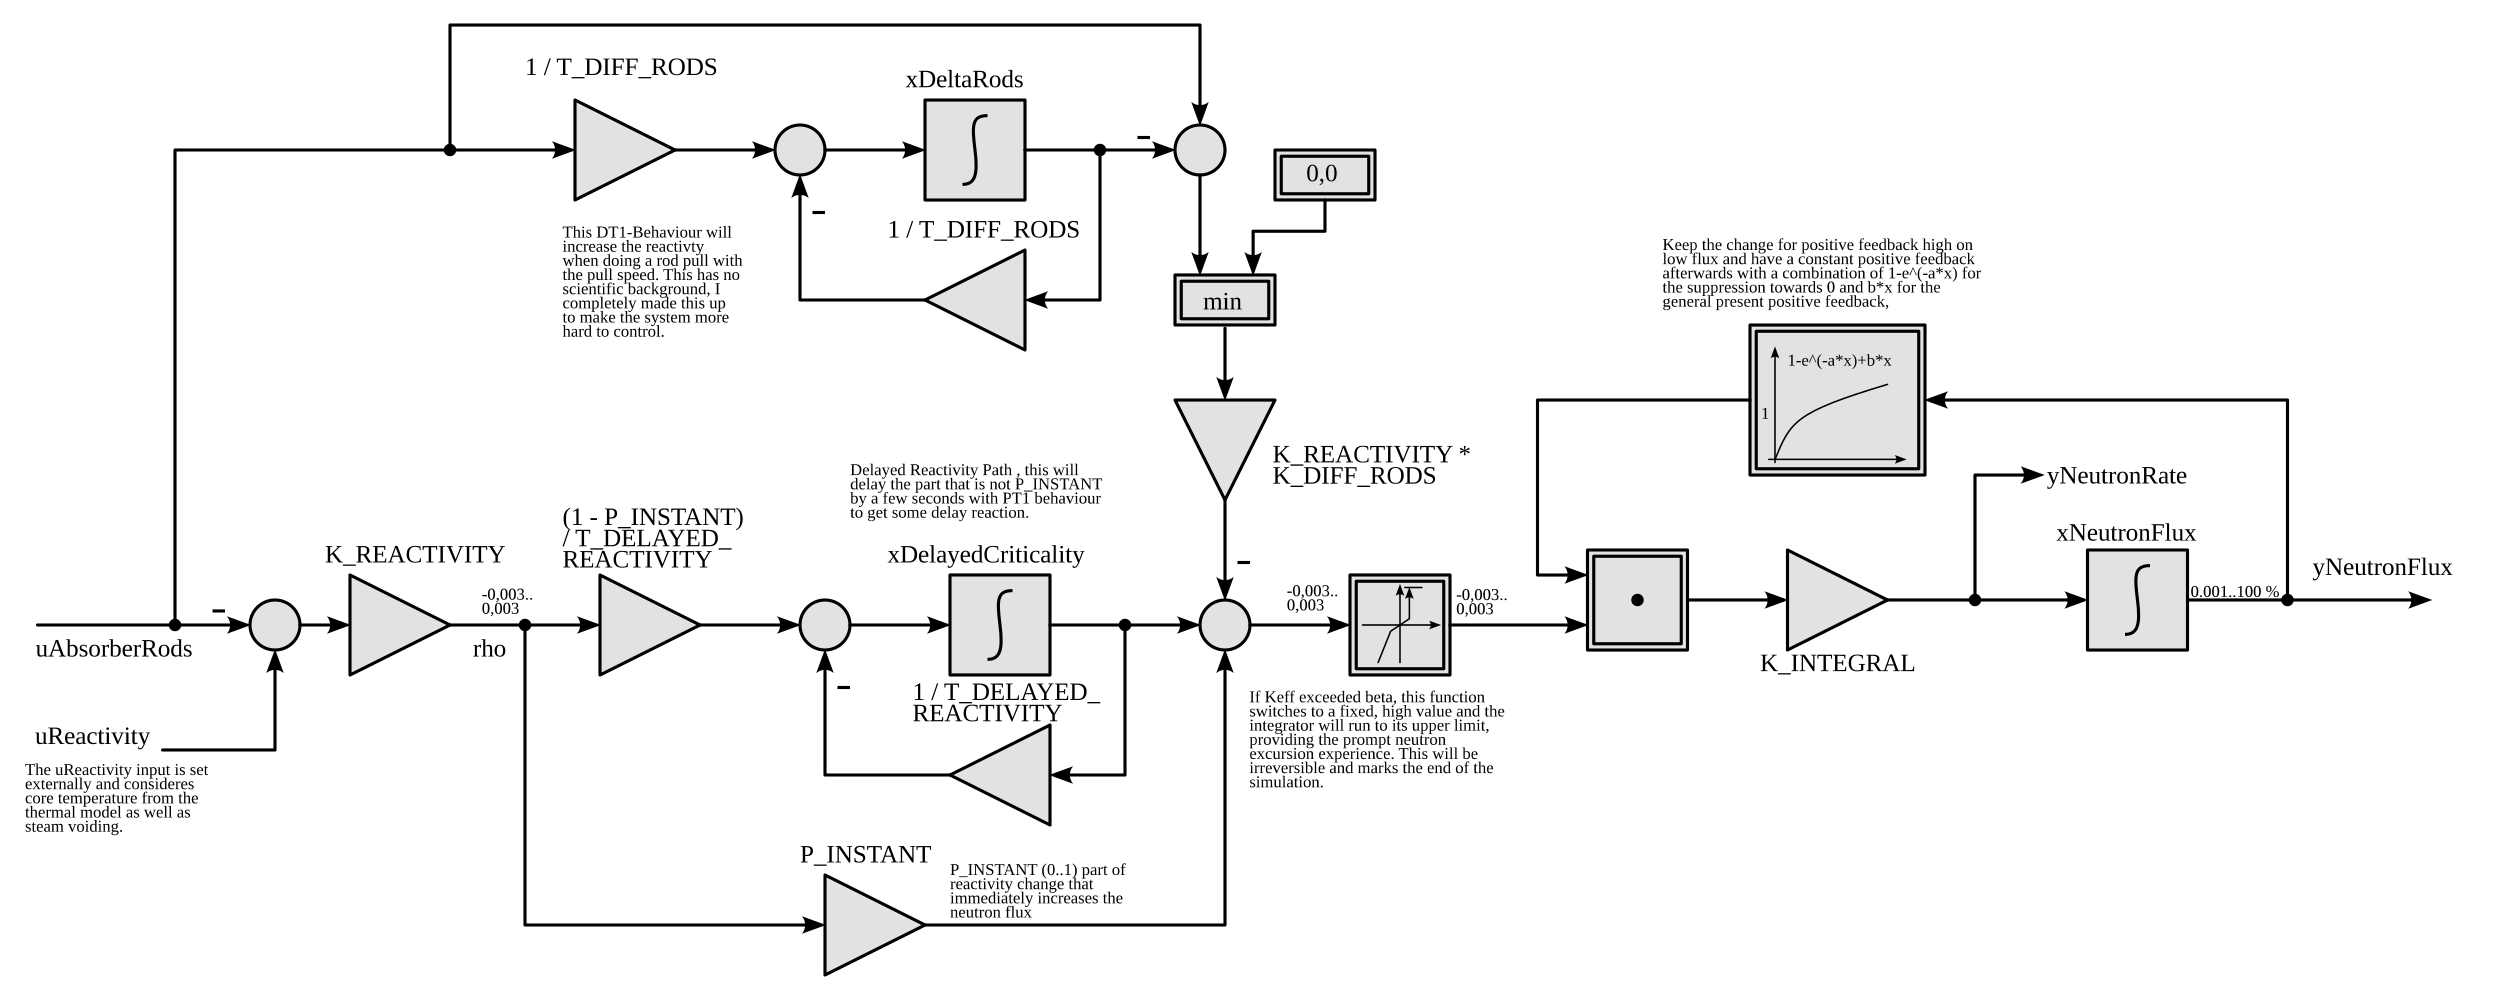
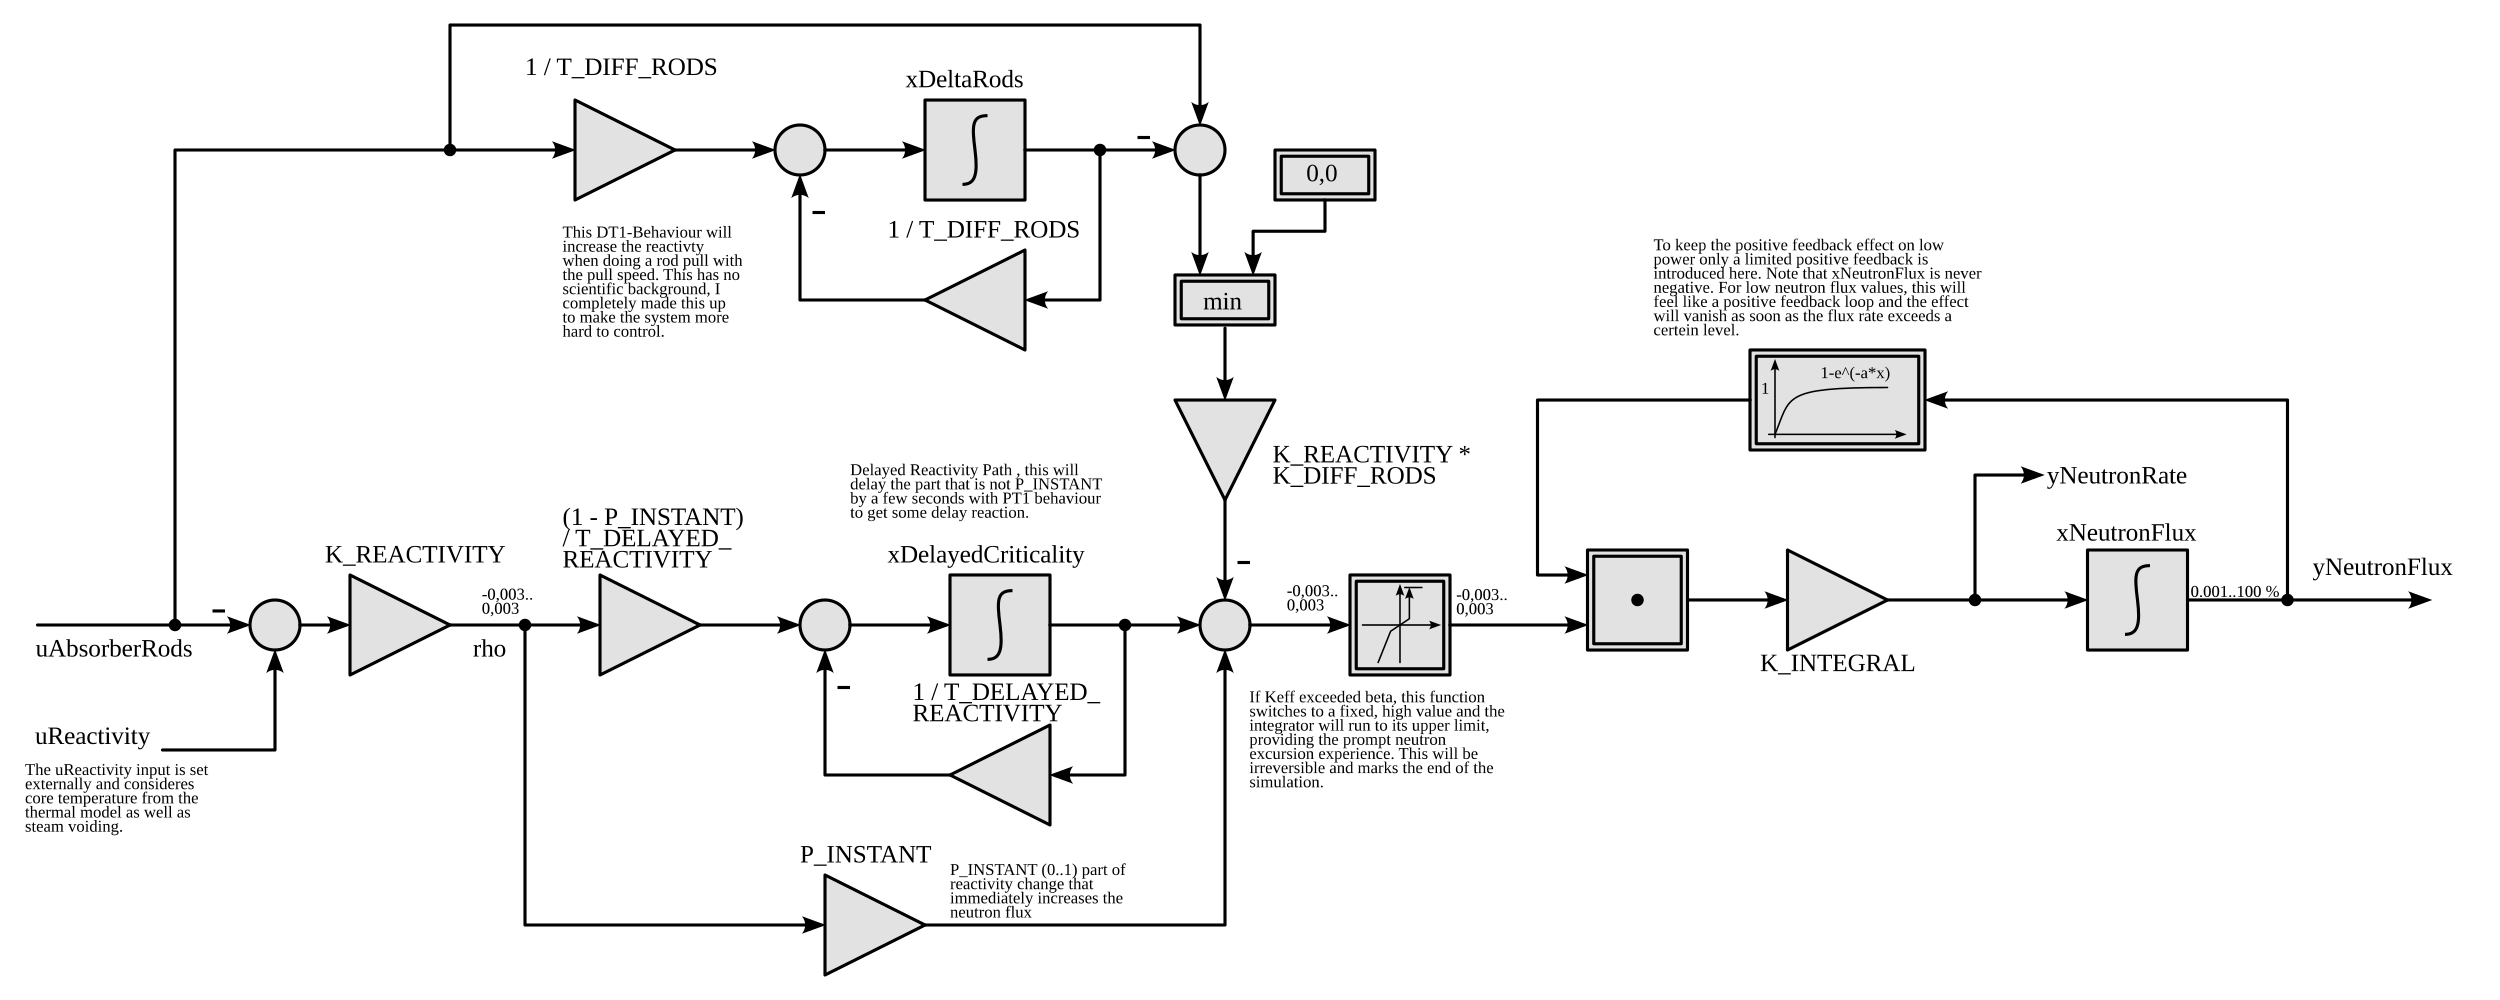
<svg xmlns="http://www.w3.org/2000/svg" width="800" height="320" viewBox="0 0 211.667 84.667" version="1.1" id="svg1">
  <defs id="defs1">
    <rect x="84" y="96" width="24" height="20" id="rect25" />
    <rect x="252" y="104" width="68" height="40" id="rect8" />
    <rect x="408" y="304" width="68" height="20" id="rect7" />
    <marker style="overflow:visible" id="marker26" refX="0" refY="0" orient="auto-start-reverse" markerWidth="1" markerHeight="1" viewBox="0 0 1 1" preserveAspectRatio="xMidYMid">
      <path transform="scale(0.7)" d="M -2,-4 9,0 -2,4 c 2,-2.33 2,-5.66 0,-8 z" style="fill:context-stroke;fill-rule:evenodd;stroke:none" id="path26" />
    </marker>
    <marker style="overflow:visible" id="marker26-7" refX="0" refY="0" orient="auto-start-reverse" markerWidth="1" markerHeight="1" viewBox="0 0 1 1" preserveAspectRatio="xMidYMid">
      <path transform="scale(0.7)" d="M -2,-4 9,0 -2,4 c 2,-2.33 2,-5.66 0,-8 z" style="fill:context-stroke;fill-rule:evenodd;stroke:none" id="path26-2" />
    </marker>
    <marker style="overflow:visible" id="marker26-6" refX="0" refY="0" orient="auto-start-reverse" markerWidth="1" markerHeight="1" viewBox="0 0 1 1" preserveAspectRatio="xMidYMid">
      <path transform="scale(0.7)" d="M -2,-4 9,0 -2,4 c 2,-2.33 2,-5.66 0,-8 z" style="fill:context-stroke;fill-rule:evenodd;stroke:none" id="path26-0" />
    </marker>
    <marker style="overflow:visible" id="marker26-9" refX="0" refY="0" orient="auto-start-reverse" markerWidth="1" markerHeight="1" viewBox="0 0 1 1" preserveAspectRatio="xMidYMid">
      <path transform="scale(0.7)" d="M -2,-4 9,0 -2,4 c 2,-2.33 2,-5.66 0,-8 z" style="fill:context-stroke;fill-rule:evenodd;stroke:none" id="path26-8" />
    </marker>
    <marker style="overflow:visible" id="marker26-60" refX="0" refY="0" orient="auto-start-reverse" markerWidth="1" markerHeight="1" viewBox="0 0 1 1" preserveAspectRatio="xMidYMid">
      <path transform="scale(0.7)" d="M -2,-4 9,0 -2,4 c 2,-2.33 2,-5.66 0,-8 z" style="fill:context-stroke;fill-rule:evenodd;stroke:none" id="path26-3" />
    </marker>
    <marker style="overflow:visible" id="marker26-60-8-8" refX="0" refY="0" orient="auto-start-reverse" markerWidth="1" markerHeight="1" viewBox="0 0 1 1" preserveAspectRatio="xMidYMid">
      <path transform="scale(0.7)" d="M -2,-4 9,0 -2,4 c 2,-2.33 2,-5.66 0,-8 z" style="fill:context-stroke;fill-rule:evenodd;stroke:none" id="path26-3-3-0" />
    </marker>
    <marker style="overflow:visible" id="marker26-14" refX="0" refY="0" orient="auto-start-reverse" markerWidth="1" markerHeight="1" viewBox="0 0 1 1" preserveAspectRatio="xMidYMid">
      <path transform="scale(0.7)" d="M -2,-4 9,0 -2,4 c 2,-2.33 2,-5.66 0,-8 z" style="fill:context-stroke;fill-rule:evenodd;stroke:none" id="path26-23" />
    </marker>
    <marker style="overflow:visible" id="marker26-14-8" refX="0" refY="0" orient="auto-start-reverse" markerWidth="1" markerHeight="1" viewBox="0 0 1 1" preserveAspectRatio="xMidYMid">
      <path transform="scale(0.7)" d="M -2,-4 9,0 -2,4 c 2,-2.33 2,-5.66 0,-8 z" style="fill:context-stroke;fill-rule:evenodd;stroke:none" id="path26-23-5" />
    </marker>
    <rect x="408" y="304" width="32" height="27.786" id="rect7-1" />
    <rect x="408" y="304" width="44" height="27.786" id="rect7-1-1" />
    <marker style="overflow:visible" id="marker26-60-8-8-8" refX="0" refY="0" orient="auto-start-reverse" markerWidth="1" markerHeight="1" viewBox="0 0 1 1" preserveAspectRatio="xMidYMid">
      <path transform="scale(0.7)" d="M -2,-4 9,0 -2,4 c 2,-2.33 2,-5.66 0,-8 z" style="fill:context-stroke;fill-rule:evenodd;stroke:none" id="path26-3-3-0-9" />
    </marker>
    <marker style="overflow:visible" id="marker26-60-2" refX="0" refY="0" orient="auto-start-reverse" markerWidth="1" markerHeight="1" viewBox="0 0 1 1" preserveAspectRatio="xMidYMid">
      <path transform="scale(0.7)" d="M -2,-4 9,0 -2,4 c 2,-2.33 2,-5.66 0,-8 z" style="fill:context-stroke;fill-rule:evenodd;stroke:none" id="path26-3-9" />
    </marker>
    <rect x="252" y="104" width="68" height="40" id="rect8-7" />
    <rect x="408" y="304" width="56" height="27.786" id="rect7-1-11" />
    <rect x="408" y="304" width="44.085" height="11.706" id="rect7-1-11-0" />
    <marker style="overflow:visible" id="marker26-6-6" refX="0" refY="0" orient="auto-start-reverse" markerWidth="1" markerHeight="1" viewBox="0 0 1 1" preserveAspectRatio="xMidYMid">
      <path transform="scale(0.7)" d="M -2,-4 9,0 -2,4 c 2,-2.33 2,-5.66 0,-8 z" style="fill:context-stroke;fill-rule:evenodd;stroke:none" id="path26-0-0" />
    </marker>
    <marker style="overflow:visible" id="marker26-60-8-8-8-9" refX="0" refY="0" orient="auto-start-reverse" markerWidth="1" markerHeight="1" viewBox="0 0 1 1" preserveAspectRatio="xMidYMid">
      <path transform="scale(0.7)" d="M -2,-4 9,0 -2,4 c 2,-2.33 2,-5.66 0,-8 z" style="fill:context-stroke;fill-rule:evenodd;stroke:none" id="path26-3-3-0-9-3" />
    </marker>
  </defs>
  <g id="layer1">
    <rect style="fill:#e2e2e2;fill-opacity:1;stroke:#000000;stroke-width:0.265;stroke-linecap:round;stroke-linejoin:round;stroke-opacity:1" id="rect1" width="8.467" height="8.467" x="176.742" y="46.567" />
    <rect style="fill:#e2e2e2;fill-opacity:1;stroke:#000000;stroke-width:0.265;stroke-linecap:round;stroke-linejoin:round;stroke-opacity:1" id="rect1-8" width="8.467" height="8.467" x="114.3" y="48.683" />
    <rect style="fill:#e2e2e2;fill-opacity:1;stroke:#000000;stroke-width:0.265;stroke-linecap:round;stroke-linejoin:round;stroke-opacity:1" id="rect1-8-5" width="8.467" height="8.467" x="80.433" y="48.683" />
    <rect style="fill:#e2e2e2;fill-opacity:1;stroke:#000000;stroke-width:0.265;stroke-linecap:round;stroke-linejoin:round;stroke-opacity:1" id="rect1-8-5-7" width="8.467" height="8.467" x="78.317" y="8.467" />
    <path style="fill:#e2e2e2;fill-opacity:1;stroke:#000000;stroke-width:0.265;stroke-linecap:round;stroke-linejoin:round;stroke-opacity:1" d="m 151.342,46.567 1e-5,8.467 8.467,-4.233 z" id="path1" />
    <path style="fill:#e2e2e2;fill-opacity:1;stroke:#000000;stroke-width:0.265;stroke-linecap:round;stroke-linejoin:round;stroke-opacity:1" d="m 48.683,8.467 10e-6,8.467 L 57.15,12.7 Z" id="path1-2" />
    <path style="fill:#e2e2e2;fill-opacity:1;stroke:#000000;stroke-width:0.265;stroke-linecap:round;stroke-linejoin:round;stroke-opacity:1" d="m 69.85,74.083 10e-6,8.467 8.467,-4.233 z" id="path1-11" />
    <path style="fill:#e2e2e2;fill-opacity:1;stroke:#000000;stroke-width:0.265;stroke-linecap:round;stroke-linejoin:round;stroke-opacity:1" d="m 50.8,48.683 1e-5,8.467 8.467,-4.233 z" id="path1-11-4" />
    <path style="fill:#e2e2e2;fill-opacity:1;stroke:#000000;stroke-width:0.265;stroke-linecap:round;stroke-linejoin:round;stroke-opacity:1" d="m 29.633,48.683 1e-5,8.467 8.467,-4.233 z" id="path1-11-4-2" />
    <path style="fill:#e2e2e2;fill-opacity:1;stroke:#000000;stroke-width:0.265;stroke-linecap:round;stroke-linejoin:round;stroke-opacity:1" d="m 107.95,33.867 -8.467,1e-5 4.233,8.467 z" id="path1-1" />
    <path style="fill:#e2e2e2;fill-opacity:1;stroke:#000000;stroke-width:0.265;stroke-linecap:round;stroke-linejoin:round;stroke-opacity:1" d="m 86.783,29.633 -10e-6,-8.467 -8.467,4.233 z" id="path1-1-2" />
    <path style="fill:#e2e2e2;fill-opacity:1;stroke:#000000;stroke-width:0.265;stroke-linecap:round;stroke-linejoin:round;stroke-opacity:1" d="m 88.9,69.85 -10e-6,-8.467 -8.467,4.233 z" id="path1-1-2-1" />
    <circle style="fill:#e2e2e2;fill-opacity:1;stroke:#000000;stroke-width:0.265;stroke-linecap:round;stroke-linejoin:round;stroke-opacity:1" id="path2" cx="103.717" cy="52.917" r="2.117" />
    <circle style="fill:#e2e2e2;fill-opacity:1;stroke:#000000;stroke-width:0.265;stroke-linecap:round;stroke-linejoin:round;stroke-opacity:1" id="path2-7" cx="69.85" cy="52.917" r="2.117" />
    <circle style="fill:#e2e2e2;fill-opacity:1;stroke:#000000;stroke-width:0.265;stroke-linecap:round;stroke-linejoin:round;stroke-opacity:1" id="path2-7-9-9" cx="23.283" cy="52.917" r="2.117" />
    <circle style="fill:#e2e2e2;fill-opacity:1;stroke:#000000;stroke-width:0.265;stroke-linecap:round;stroke-linejoin:round;stroke-opacity:1" id="path2-9" cx="67.733" cy="12.7" r="2.117" />
    <circle style="fill:#e2e2e2;fill-opacity:1;stroke:#000000;stroke-width:0.265;stroke-linecap:round;stroke-linejoin:round;stroke-opacity:1" id="path2-5" cx="101.6" cy="12.7" r="2.117" />
    <rect style="fill:#e2e2e2;fill-opacity:1;stroke:#000000;stroke-width:0.265;stroke-linecap:round;stroke-linejoin:round;stroke-opacity:1" id="rect26-0-8" width="7.408" height="7.408" x="114.829" y="49.212" />
    <rect style="fill:#e2e2e2;fill-opacity:1;stroke:#000000;stroke-width:0.265;stroke-linecap:round;stroke-linejoin:round;stroke-opacity:1" id="rect26-1" width="8.467" height="4.233" x="107.95" y="12.7" />
    <rect style="fill:#e2e2e2;fill-opacity:1;stroke:#000000;stroke-width:0.265;stroke-linecap:round;stroke-linejoin:round;stroke-opacity:1" id="rect26-0-1" width="7.408" height="3.175" x="108.479" y="13.229" />
    <text xml:space="preserve" style="font-size:2.117px;line-height:0.85;text-align:start;writing-mode:lr-tb;direction:ltr;text-anchor:start;fill:#000000;fill-opacity:1;stroke:none;stroke-width:0.265;stroke-linecap:round;stroke-linejoin:round;stroke-opacity:1" x="110.596" y="15.346" id="text30-5">
      <tspan id="tspan30-2" style="stroke-width:0.265" x="110.596" y="15.346">0,0</tspan>
    </text>
    <rect style="fill:#e2e2e2;fill-opacity:1;stroke:#000000;stroke-width:0.265;stroke-linecap:round;stroke-linejoin:round;stroke-opacity:1" id="rect26-8" width="8.467" height="4.233" x="99.483" y="23.283" />
    <rect style="fill:#e2e2e2;fill-opacity:1;stroke:#000000;stroke-width:0.265;stroke-linecap:round;stroke-linejoin:round;stroke-opacity:1" id="rect26-0-82" width="7.408" height="3.175" x="100.013" y="23.812" />
    <text xml:space="preserve" style="font-size:2.117px;line-height:0.85;text-align:start;writing-mode:lr-tb;direction:ltr;text-anchor:start;fill:#000000;fill-opacity:1;stroke:none;stroke-width:0.265;stroke-linecap:round;stroke-linejoin:round;stroke-opacity:1" x="101.865" y="26.194" id="text30-4">
      <tspan id="tspan30-5" style="stroke-width:0.265" x="101.865" y="26.194">min</tspan>
    </text>
    <path style="fill:none;fill-opacity:1;stroke:#000000;stroke-width:0.265;stroke-linecap:butt;stroke-linejoin:round;stroke-dasharray:none;stroke-opacity:1" d="m 182.033,47.89 c -1.323,0 -1.321,0.81 -1.058,2.91 0.265,2.117 0,2.91 -1.058,2.91" id="path33" />
    <path style="fill:none;fill-opacity:1;stroke:#000000;stroke-width:0.265;stroke-linecap:butt;stroke-linejoin:round;stroke-dasharray:none;stroke-opacity:1" d="m 85.725,50.006 c -1.323,0 -1.321,0.81 -1.058,2.91 0.265,2.117 0,2.91 -1.058,2.91" id="path33-8" />
    <path style="fill:none;fill-opacity:1;stroke:#000000;stroke-width:0.265;stroke-linecap:butt;stroke-linejoin:round;stroke-dasharray:none;stroke-opacity:1" d="m 83.608,9.79 c -1.323,0 -1.321,0.81 -1.058,2.91 0.265,2.117 0,2.91 -1.058,2.91" id="path33-7" />
    <path style="fill:none;fill-opacity:1;stroke:#000000;stroke-width:0.132;stroke-linecap:round;stroke-linejoin:round;stroke-dasharray:none;stroke-opacity:1;marker-end:url(#marker26-6)" d="M 118.533,56.092 V 50.271" id="path35" />
    <path style="fill:none;fill-opacity:1;stroke:#000000;stroke-width:0.132;stroke-linecap:round;stroke-linejoin:round;stroke-dasharray:none;stroke-opacity:1;marker-end:url(#marker26-6)" d="m 115.358,52.917 h 5.821" id="path36" />
    <path style="fill:none;fill-opacity:1;stroke:#000000;stroke-width:0.132;stroke-linecap:round;stroke-linejoin:round;stroke-dasharray:none;stroke-opacity:1" d="m 118.942,49.742 h 1.443" id="path36-9" />
    <path style="fill:none;fill-opacity:1;stroke:#000000;stroke-width:0.132;stroke-linecap:round;stroke-linejoin:round;stroke-dasharray:none;stroke-opacity:1;marker-start:url(#marker26-6)" d="m 119.327,50.535 -1e-5,1.852 -1.587,1.058 -1.058,2.646" id="path37" />
-     <rect style="fill:#e2e2e2;fill-opacity:1;stroke:#000000;stroke-width:0.265;stroke-linecap:round;stroke-linejoin:round;stroke-opacity:1" id="rect1-8-18" width="14.817" height="12.7" x="148.167" y="27.517" />
-     <rect style="fill:#e2e2e2;fill-opacity:1;stroke:#000000;stroke-width:0.265;stroke-linecap:round;stroke-linejoin:round;stroke-opacity:1" id="rect26-0-8-7" width="13.758" height="11.642" x="148.696" y="28.046" />
-     <path style="fill:none;fill-opacity:1;stroke:#000000;stroke-width:0.132;stroke-linecap:round;stroke-linejoin:round;stroke-dasharray:none;stroke-opacity:1;marker-end:url(#marker26-6-6)" d="M 150.283,39.158 V 30.162" id="path35-9" />
-     <path style="fill:none;fill-opacity:1;stroke:#000000;stroke-width:0.132;stroke-linecap:round;stroke-linejoin:round;stroke-dasharray:none;stroke-opacity:1;marker-end:url(#marker26-6-6)" d="m 149.754,38.894 h 10.848" id="path36-2" />
-     <path style="fill:none;fill-opacity:1;stroke:#000000;stroke-width:0.132;stroke-linecap:round;stroke-linejoin:round;stroke-dasharray:none;stroke-opacity:1" d="m 159.808,32.544 c -7.938,2.381 -8.202,3.175 -9.525,6.35" id="path37-2" />
+     <rect style="fill:#e2e2e2;fill-opacity:1;stroke:#000000;stroke-width:0.265;stroke-linecap:round;stroke-linejoin:round;stroke-opacity:1" id="rect1-8-18" width="14.817" height="8.467" x="148.167" y="29.633" />
+     <rect style="fill:#e2e2e2;fill-opacity:1;stroke:#000000;stroke-width:0.265;stroke-linecap:round;stroke-linejoin:round;stroke-opacity:1" id="rect26-0-8-7" width="13.758" height="7.408" x="148.696" y="30.162" />
+     <path style="fill:none;fill-opacity:1;stroke:#000000;stroke-width:0.132;stroke-linecap:round;stroke-linejoin:round;stroke-dasharray:none;stroke-opacity:1;marker-end:url(#marker26-6-6)" d="M 150.283,37.042 V 31.221" id="path35-9" />
+     <path style="fill:none;fill-opacity:1;stroke:#000000;stroke-width:0.132;stroke-linecap:round;stroke-linejoin:round;stroke-dasharray:none;stroke-opacity:1;marker-end:url(#marker26-6-6)" d="m 149.754,36.777 h 10.848" id="path36-2" />
+     <path style="fill:none;fill-opacity:1;stroke:#000000;stroke-width:0.132;stroke-linecap:round;stroke-linejoin:round;stroke-dasharray:none;stroke-opacity:1" d="m 159.808,32.808 c -8.996,-10e-7 -8.202,0.794 -9.525,3.969" id="path37-2" />
  </g>
  <g id="layer2">
    <path style="fill:#666666;stroke:#000000;stroke-width:0.265;stroke-linecap:round;stroke-linejoin:round;marker-end:url(#marker26)" d="m 3.175,52.917 16.404,-2e-6" id="path3" />
    <path style="fill:#666666;stroke:#000000;stroke-width:0.265;stroke-linecap:round;stroke-linejoin:round;marker-end:url(#marker26)" d="m 25.4,52.917 2.646,2e-6" id="path4" />
    <path style="fill:#666666;stroke:#000000;stroke-width:0.265;stroke-linecap:round;stroke-linejoin:round;marker-end:url(#marker26)" d="m 38.1,52.917 h 11.113" id="path5" />
    <path style="fill:#666666;stroke:#000000;stroke-width:0.265;stroke-linecap:round;stroke-linejoin:round;marker-end:url(#marker26)" d="m 59.267,52.917 h 6.879" id="path6" />
    <path style="fill:#666666;stroke:#000000;stroke-width:0.265;stroke-linecap:round;stroke-linejoin:round;marker-end:url(#marker26)" d="m 71.967,52.917 6.879,-1e-6" id="path7" />
    <path style="fill:#666666;stroke:#000000;stroke-width:0.265;stroke-linecap:round;stroke-linejoin:round;marker-end:url(#marker26)" d="m 88.9,52.917 11.112,-1e-6" id="path8" />
    <path style="fill:#666666;stroke:#000000;stroke-width:0.265;stroke-linecap:round;stroke-linejoin:round;marker-end:url(#marker26)" d="m 105.833,52.917 6.879,-1e-6" id="path9" />
    <path style="fill:#666666;stroke:#000000;stroke-width:0.265;stroke-linecap:round;stroke-linejoin:round;marker-end:url(#marker26)" d="m 122.767,52.917 h 10.054" id="path10" />
    <path style="fill:#666666;stroke:#000000;stroke-width:0.265;stroke-linecap:round;stroke-linejoin:round;marker-end:url(#marker26)" d="m 142.875,50.8 h 6.879" id="path11" />
    <path style="fill:#666666;stroke:#000000;stroke-width:0.265;stroke-linecap:round;stroke-linejoin:round;marker-end:url(#marker26-60)" d="m 185.208,50.8 h 19.05" id="path11-0" />
    <path style="fill:#666666;stroke:#000000;stroke-width:0.265;stroke-linecap:round;stroke-linejoin:round;marker-end:url(#marker26-60-2)" d="m 159.808,50.8 15.346,-2e-6" id="path11-0-1" />
    <path style="fill:none;stroke:#000000;stroke-width:0.265;stroke-linecap:round;stroke-linejoin:round;marker-end:url(#marker26-60-8-8)" d="M 167.217,50.8 V 40.217 h 4.233" id="path11-0-8-8" />
    <path style="fill:none;stroke:#000000;stroke-width:0.265;stroke-linecap:round;stroke-linejoin:round;marker-end:url(#marker26-60-8-8-8)" d="m 148.167,33.867 h -17.992 v 14.817 h 2.646" id="path11-0-8-8-3" />
    <path style="fill:none;stroke:#000000;stroke-width:0.265;stroke-linecap:round;stroke-linejoin:round;marker-end:url(#marker26-60-8-8-8-9)" d="M 193.675,50.8 V 33.867 h -29.104" id="path11-0-8-8-3-9" />
    <path style="fill:none;stroke:#000000;stroke-width:0.265;stroke-linecap:round;stroke-linejoin:round;marker-end:url(#marker26)" d="m 95.25,52.917 v 12.7 l -4.763,10e-7" id="path12" />
    <path style="fill:none;stroke:#000000;stroke-width:0.265;stroke-linecap:round;stroke-linejoin:round;marker-end:url(#marker26)" d="M 80.433,65.617 H 69.85 V 56.621" id="path13" />
    <path style="fill:none;stroke:#000000;stroke-width:0.265;stroke-linecap:round;stroke-linejoin:round;marker-end:url(#marker26)" d="M 78.317,78.317 H 103.717 V 56.621" id="path15" />
    <path style="fill:none;stroke:#000000;stroke-width:0.265;stroke-linecap:round;stroke-linejoin:round;marker-end:url(#marker26-9)" d="M 38.1,12.7 V 2.117 H 101.6 v 6.879" id="path15-8" />
    <path style="fill:none;stroke:#000000;stroke-width:0.265;stroke-linecap:round;stroke-linejoin:round;marker-end:url(#marker26)" d="m 103.717,42.333 v 6.879" id="path16" />
    <path style="fill:none;stroke:#000000;stroke-width:0.265;stroke-linecap:round;stroke-linejoin:round;marker-end:url(#marker26-14)" d="m 103.717,27.781 v 4.498" id="path16-2" />
    <path style="fill:none;stroke:#000000;stroke-width:0.265;stroke-linecap:round;stroke-linejoin:round;marker-end:url(#marker26-14-8)" d="m 112.183,16.933 v 2.646 h -6.085 v 2.117" id="path16-2-6" />
    <path style="fill:none;stroke:#000000;stroke-width:0.265;stroke-linecap:round;stroke-linejoin:round;marker-end:url(#marker26)" d="m 101.6,14.817 v 6.879" id="path17" />
    <path style="fill:none;stroke:#000000;stroke-width:0.265;stroke-linecap:round;stroke-linejoin:round;marker-end:url(#marker26)" d="m 86.783,12.7 h 11.113" id="path18" />
    <path style="fill:none;stroke:#000000;stroke-width:0.265;stroke-linecap:round;stroke-linejoin:round;marker-end:url(#marker26)" d="m 93.133,12.7 v 12.7 h -4.763" id="path19" />
    <path style="fill:none;stroke:#000000;stroke-width:0.265;stroke-linecap:round;stroke-linejoin:round;marker-end:url(#marker26)" d="M 78.317,25.4 H 67.733 v -8.996" id="path20" />
    <path style="fill:none;stroke:#000000;stroke-width:0.265;stroke-linecap:round;stroke-linejoin:round;marker-end:url(#marker26)" d="m 69.85,12.7 h 6.879" id="path21" />
    <path style="fill:none;stroke:#000000;stroke-width:0.265;stroke-linecap:round;stroke-linejoin:round;marker-end:url(#marker26)" d="m 57.15,12.7 h 6.879" id="path22" />
    <path style="fill:none;stroke:#000000;stroke-width:0.265;stroke-linecap:round;stroke-linejoin:round;marker-end:url(#marker26-7)" d="m 13.758,63.5 h 9.525 l 2.4e-5,-6.879" id="path23-0" />
    <path style="fill:none;stroke:#000000;stroke-width:0.265;stroke-linecap:round;stroke-linejoin:round;marker-end:url(#marker26)" d="M 44.45,52.917 V 78.317 H 68.263" id="path24" />
    <path style="fill:none;stroke:#000000;stroke-width:0.265;stroke-linecap:round;stroke-linejoin:round;marker-end:url(#marker26-6)" d="M 14.817,52.917 V 12.7 h 32.279" id="path24-1" />
    <path style="fill:none;fill-opacity:1;stroke:#000000;stroke-width:0.265;stroke-linecap:butt;stroke-linejoin:round;stroke-dasharray:none;stroke-opacity:1" d="m 104.775,47.625 h 1.058" id="path31" />
    <path style="fill:none;fill-opacity:1;stroke:#000000;stroke-width:0.265;stroke-linecap:butt;stroke-linejoin:round;stroke-dasharray:none;stroke-opacity:1" d="m 96.308,11.642 h 1.058" id="path31-2" />
    <path style="fill:none;fill-opacity:1;stroke:#000000;stroke-width:0.265;stroke-linecap:butt;stroke-linejoin:round;stroke-dasharray:none;stroke-opacity:1" d="m 68.792,17.992 h 1.058" id="path31-4" />
    <path style="fill:none;fill-opacity:1;stroke:#000000;stroke-width:0.265;stroke-linecap:butt;stroke-linejoin:round;stroke-dasharray:none;stroke-opacity:1" d="m 70.908,58.208 h 1.058" id="path31-8" />
    <path style="fill:none;fill-opacity:1;stroke:#000000;stroke-width:0.265;stroke-linecap:butt;stroke-linejoin:round;stroke-dasharray:none;stroke-opacity:1" d="m 17.992,51.726 h 1.058" id="path31-1" />
    <circle style="fill:#000000;fill-opacity:1;stroke-width:0.132;stroke-linecap:round;stroke-linejoin:round" id="path14-7" cx="193.675" cy="50.8" r="0.529" />
    <circle style="fill:#000000;fill-opacity:1;stroke-width:0.132;stroke-linecap:round;stroke-linejoin:round" id="path14-7-29" cx="44.45" cy="52.917" r="0.529" />
    <circle style="fill:#000000;fill-opacity:1;stroke-width:0.132;stroke-linecap:round;stroke-linejoin:round" id="path14-7-4" cx="14.817" cy="52.917" r="0.529" />
    <circle style="fill:#000000;fill-opacity:1;stroke-width:0.132;stroke-linecap:round;stroke-linejoin:round" id="path14-7-5" cx="38.1" cy="12.7" r="0.529" />
    <circle style="fill:#000000;fill-opacity:1;stroke-width:0.132;stroke-linecap:round;stroke-linejoin:round" id="path14-7-1" cx="93.133" cy="12.7" r="0.529" />
    <circle style="fill:#000000;fill-opacity:1;stroke-width:0.132;stroke-linecap:round;stroke-linejoin:round" id="path14-7-20" cx="95.25" cy="52.917" r="0.529" />
    <circle style="fill:#000000;fill-opacity:1;stroke-width:0.132;stroke-linecap:round;stroke-linejoin:round" id="path14-7-7" cx="167.217" cy="50.8" r="0.529" />
    <rect style="fill:#e2e2e2;fill-opacity:1;stroke:#000000;stroke-width:0.265;stroke-linecap:round;stroke-linejoin:round;stroke-opacity:1" id="rect1-8-1-1" width="8.467" height="8.467" x="134.408" y="46.567" />
    <rect style="fill:#e2e2e2;fill-opacity:1;stroke:#000000;stroke-width:0.265;stroke-linecap:round;stroke-linejoin:round;stroke-opacity:1" id="rect26-0-8-6-2" width="7.408" height="7.408" x="134.938" y="47.096" />
    <circle style="fill:#000000;fill-opacity:1;stroke-width:0.132;stroke-linecap:round;stroke-linejoin:round" id="path14-70" cx="138.642" cy="50.8" r="0.529" />
  </g>
  <g id="layer3" style="display:inline">
    <text xml:space="preserve" style="font-size:2.117px;line-height:0.85;text-align:start;writing-mode:lr-tb;direction:ltr;text-anchor:start;fill:none;stroke:#000000;stroke-width:0.265;stroke-linecap:round;stroke-linejoin:round" x="47.625" y="44.45" id="text26">
      <tspan id="tspan26" style="font-size:2.117px;fill:#000000;fill-opacity:1;stroke:none;stroke-width:0.265;stroke-opacity:1" x="47.625" y="44.45">(1 - P_INSTANT)</tspan>
      <tspan style="font-size:2.117px;fill:#000000;fill-opacity:1;stroke:none;stroke-width:0.265;stroke-opacity:1" x="47.625" y="46.249" id="tspan28">/ T_DELAYED_</tspan>
      <tspan style="font-size:2.117px;fill:#000000;fill-opacity:1;stroke:none;stroke-width:0.265;stroke-opacity:1" x="47.625" y="48.048" id="tspan27">REACTIVITY</tspan>
    </text>
    <text xml:space="preserve" style="font-size:2.117px;line-height:0.85;text-align:start;writing-mode:lr-tb;direction:ltr;text-anchor:start;fill:none;stroke:#000000;stroke-width:0.265;stroke-linecap:round;stroke-linejoin:round" x="77.258" y="59.267" id="text26-5">
      <tspan id="tspan26-0" style="font-size:2.117px;fill:#000000;fill-opacity:1;stroke:none;stroke-width:0.265;stroke-opacity:1" x="77.258" y="59.267">1 / T_DELAYED_</tspan>
      <tspan style="font-size:2.117px;fill:#000000;fill-opacity:1;stroke:none;stroke-width:0.265;stroke-opacity:1" x="77.258" y="61.066" id="tspan27-9">REACTIVITY</tspan>
    </text>
    <text xml:space="preserve" style="font-size:2.117px;line-height:0.85;text-align:start;writing-mode:lr-tb;direction:ltr;text-anchor:start;fill:none;stroke:#000000;stroke-width:0.265;stroke-linecap:round;stroke-linejoin:round" x="67.733" y="73.025" id="text26-5-1">
      <tspan style="font-size:2.117px;fill:#000000;fill-opacity:1;stroke:none;stroke-width:0.265;stroke-opacity:1" x="67.733" y="73.025" id="tspan27-9-8">P_INSTANT</tspan>
    </text>
    <text xml:space="preserve" style="font-size:2.117px;line-height:0.85;text-align:start;writing-mode:lr-tb;direction:ltr;text-anchor:start;display:inline;fill:none;stroke:#000000;stroke-width:0.265;stroke-linecap:round;stroke-linejoin:round" x="195.792" y="48.683" id="text26-5-1-2-3">
      <tspan style="font-size:2.117px;fill:#000000;fill-opacity:1;stroke:none;stroke-width:0.265;stroke-opacity:1" x="195.792" y="48.683" id="tspan27-9-8-5-7">yNeutronFlux</tspan>
    </text>
    <text xml:space="preserve" style="font-size:2.117px;line-height:0.85;text-align:start;writing-mode:lr-tb;direction:ltr;text-anchor:start;display:inline;fill:none;stroke:#000000;stroke-width:0.265;stroke-linecap:round;stroke-linejoin:round" x="174.096" y="45.773" id="text26-5-1-2-3-12-0">
      <tspan style="font-size:2.117px;fill:#000000;fill-opacity:1;stroke:none;stroke-width:0.265;stroke-opacity:1" x="174.096" y="45.773" id="tspan27-9-8-5-7-7-2">xNeutronFlux</tspan>
    </text>
    <text xml:space="preserve" style="font-size:2.117px;line-height:0.85;text-align:start;writing-mode:lr-tb;direction:ltr;text-anchor:start;display:inline;fill:none;stroke:#000000;stroke-width:0.265;stroke-linecap:round;stroke-linejoin:round" x="173.3" y="40.934" id="text26-5-1-2-3-1">
      <tspan style="font-size:2.117px;fill:#000000;fill-opacity:1;stroke:none;stroke-width:0.265;stroke-opacity:1" x="173.3" y="40.934" id="tspan27-9-8-5-7-9">yNeutronRate</tspan>
    </text>
    <text xml:space="preserve" style="font-size:2.117px;line-height:0.85;text-align:start;writing-mode:lr-tb;direction:ltr;text-anchor:start;fill:none;stroke:#000000;stroke-width:0.265;stroke-linecap:round;stroke-linejoin:round" x="27.517" y="47.625" id="text26-5-1-4">
      <tspan style="font-size:2.117px;fill:#000000;fill-opacity:1;stroke:none;stroke-width:0.265;stroke-opacity:1" x="27.517" y="47.625" id="tspan27-9-8-6">K_REACTIVITY</tspan>
    </text>
    <text xml:space="preserve" style="font-size:2.117px;line-height:0.85;text-align:start;writing-mode:lr-tb;direction:ltr;text-anchor:start;fill:none;stroke:#000000;stroke-width:0.265;stroke-linecap:round;stroke-linejoin:round" x="2.961" y="62.992" id="text26-5-1-4-7">
      <tspan style="font-size:2.117px;fill:#000000;fill-opacity:1;stroke:none;stroke-width:0.265;stroke-opacity:1" x="2.961" y="62.992" id="tspan27-9-8-6-5">uReactivity</tspan>
    </text>
    <text xml:space="preserve" style="font-size:2.117px;line-height:0.85;text-align:start;writing-mode:lr-tb;direction:ltr;text-anchor:start;fill:none;stroke:#000000;stroke-width:0.265;stroke-linecap:round;stroke-linejoin:round" x="3.008" y="55.584" id="text26-5-1-4-7-0">
      <tspan style="font-size:2.117px;fill:#000000;fill-opacity:1;stroke:none;stroke-width:0.265;stroke-opacity:1" x="3.008" y="55.584" id="tspan27-9-8-6-5-0">uAbsorberRods</tspan>
    </text>
    <text xml:space="preserve" style="font-size:2.117px;line-height:0.85;text-align:start;writing-mode:lr-tb;direction:ltr;text-anchor:start;fill:none;stroke:#000000;stroke-width:0.265;stroke-linecap:round;stroke-linejoin:round" x="44.45" y="6.35" id="text26-5-1-3">
      <tspan style="font-size:2.117px;fill:#000000;fill-opacity:1;stroke:none;stroke-width:0.265;stroke-opacity:1" x="44.45" y="6.35" id="tspan29">1 / T_DIFF_RODS</tspan>
    </text>
    <text xml:space="preserve" style="font-size:2.117px;line-height:0.85;text-align:start;writing-mode:lr-tb;direction:ltr;text-anchor:start;fill:none;stroke:#000000;stroke-width:0.265;stroke-linecap:round;stroke-linejoin:round" x="75.142" y="20.108" id="text26-5-1-9">
      <tspan style="font-size:2.117px;fill:#000000;fill-opacity:1;stroke:none;stroke-width:0.265;stroke-opacity:1" x="75.142" y="20.108" id="tspan27-9-8-1">1 / T_DIFF_RODS</tspan>
    </text>
    <text xml:space="preserve" style="font-size:2.117px;line-height:0.85;text-align:start;writing-mode:lr-tb;direction:ltr;text-anchor:start;fill:none;stroke:#000000;stroke-width:0.265;stroke-linecap:round;stroke-linejoin:round" x="107.745" y="39.15" id="text26-5-1-8">
      <tspan style="font-size:2.117px;fill:#000000;fill-opacity:1;stroke:none;stroke-width:0.265;stroke-opacity:1" x="107.745" y="39.15" id="tspan27-9-8-4">K_REACTIVITY *</tspan>
      <tspan style="font-size:2.117px;fill:#000000;fill-opacity:1;stroke:none;stroke-width:0.265;stroke-opacity:1" x="107.745" y="40.949" id="tspan34">K_DIFF_RODS</tspan>
    </text>
    <text xml:space="preserve" style="font-size:2.117px;line-height:0.85;text-align:start;writing-mode:lr-tb;direction:ltr;text-anchor:start;fill:none;stroke:#000000;stroke-width:0.265;stroke-linecap:round;stroke-linejoin:round" x="149.02" y="56.824" id="text26-5-1-36">
      <tspan style="font-size:2.117px;fill:#000000;fill-opacity:1;stroke:none;stroke-width:0.265;stroke-opacity:1" x="149.02" y="56.824" id="tspan27-9-8-15">K_INTEGRAL</tspan>
    </text>
    <text xml:space="preserve" style="font-size:2.117px;line-height:0.85;text-align:start;writing-mode:lr-tb;direction:ltr;text-anchor:start;fill:#000000;fill-opacity:1;stroke:none;stroke-width:0.265;stroke-linecap:round;stroke-linejoin:round;stroke-opacity:1" x="40.037" y="55.584" id="text31">
      <tspan id="tspan31" style="fill:#000000;stroke:none;stroke-width:0.265" x="40.037" y="55.584">rho</tspan>
    </text>
    <text xml:space="preserve" style="font-size:1.411px;line-height:0.85;text-align:start;writing-mode:lr-tb;direction:ltr;text-anchor:start;fill:#000000;fill-opacity:1;stroke:none;stroke-width:0.132;stroke-linecap:round;stroke-linejoin:round" x="185.473" y="50.535" id="text1">
      <tspan id="tspan1" style="font-size:1.411px;fill:#000000;fill-opacity:1;stroke:none;stroke-width:0.132" x="185.473" y="50.535">0.001..100 %</tspan>
    </text>
    <text xml:space="preserve" style="font-size:1.411px;line-height:0.85;text-align:start;writing-mode:lr-tb;direction:ltr;text-anchor:start;display:inline;fill:#000000;fill-opacity:1;stroke:none;stroke-width:0.132;stroke-linecap:round;stroke-linejoin:round" x="123.296" y="50.8" id="text1-8">
      <tspan id="tspan1-8" style="font-size:1.411px;fill:#000000;fill-opacity:1;stroke:none;stroke-width:0.132" x="123.296" y="50.8">-0,003..</tspan>
      <tspan style="font-size:1.411px;fill:#000000;fill-opacity:1;stroke:none;stroke-width:0.132" x="123.296" y="51.999" id="tspan2">0,003</tspan>
    </text>
-     <text xml:space="preserve" style="font-size:1.411px;line-height:0.85;text-align:start;writing-mode:lr-tb;direction:ltr;text-anchor:start;display:inline;fill:#000000;fill-opacity:1;stroke:none;stroke-width:0.132;stroke-linecap:round;stroke-linejoin:round" x="149.099" y="35.454" id="text1-8-9">
-       <tspan style="font-size:1.411px;fill:#000000;fill-opacity:1;stroke:none;stroke-width:0.132" x="149.099" y="35.454" id="tspan2-2">1</tspan>
-     </text>
-     <text xml:space="preserve" style="font-size:1.411px;line-height:0.85;text-align:start;writing-mode:lr-tb;direction:ltr;text-anchor:start;display:inline;fill:#000000;fill-opacity:1;stroke:none;stroke-width:0.132;stroke-linecap:round;stroke-linejoin:round" x="151.342" y="30.956" id="text1-8-9-3">
-       <tspan style="font-size:1.411px;fill:#000000;fill-opacity:1;stroke:none;stroke-width:0.132" x="151.342" y="30.956" id="tspan2-2-6">1-e^(-a*x)+b*x</tspan>
+     <text xml:space="preserve" style="font-size:1.411px;line-height:0.85;text-align:start;writing-mode:lr-tb;direction:ltr;text-anchor:start;display:inline;fill:#000000;fill-opacity:1;stroke:none;stroke-width:0.132;stroke-linecap:round;stroke-linejoin:round" x="149.099" y="33.337" id="text1-8-9">
+       <tspan style="font-size:1.411px;fill:#000000;fill-opacity:1;stroke:none;stroke-width:0.132" x="149.099" y="33.337" id="tspan2-2">1</tspan>
+     </text>
+     <text xml:space="preserve" style="font-size:1.411px;line-height:0.85;text-align:start;writing-mode:lr-tb;direction:ltr;text-anchor:start;display:inline;fill:#000000;fill-opacity:1;stroke:none;stroke-width:0.132;stroke-linecap:round;stroke-linejoin:round" x="154.127" y="32.015" id="text1-8-9-3">
+       <tspan style="font-size:1.411px;fill:#000000;fill-opacity:1;stroke:none;stroke-width:0.132" x="154.127" y="32.015" id="tspan2-2-6">1-e^(-a*x)</tspan>
    </text>
    <text xml:space="preserve" style="font-size:1.411px;line-height:0.85;text-align:start;writing-mode:lr-tb;direction:ltr;text-anchor:start;display:inline;fill:#000000;fill-opacity:1;stroke:none;stroke-width:0.132;stroke-linecap:round;stroke-linejoin:round" x="40.792" y="50.765" id="text1-8-4">
      <tspan id="tspan1-8-7" style="font-size:1.411px;fill:#000000;fill-opacity:1;stroke:none;stroke-width:0.132" x="40.792" y="50.765">-0,003..</tspan>
      <tspan style="font-size:1.411px;fill:#000000;fill-opacity:1;stroke:none;stroke-width:0.132" x="40.792" y="51.964" id="tspan2-8">0,003</tspan>
    </text>
    <text xml:space="preserve" style="font-size:1.411px;line-height:0.85;text-align:start;writing-mode:lr-tb;direction:ltr;text-anchor:start;display:inline;fill:#000000;fill-opacity:1;stroke:none;stroke-width:0.132;stroke-linecap:round;stroke-linejoin:round" x="108.952" y="50.477" id="text1-8-4-5">
      <tspan id="tspan1-8-7-3" style="font-size:1.411px;fill:#000000;fill-opacity:1;stroke:none;stroke-width:0.132" x="108.952" y="50.477">-0,003..</tspan>
      <tspan style="font-size:1.411px;fill:#000000;fill-opacity:1;stroke:none;stroke-width:0.132" x="108.952" y="51.676" id="tspan2-8-5">0,003</tspan>
    </text>
    <text xml:space="preserve" style="font-size:1.411px;line-height:0.85;text-align:start;writing-mode:lr-tb;direction:ltr;text-anchor:start;fill:#000000;fill-opacity:1;stroke:none;stroke-width:0.132;stroke-linecap:round;stroke-linejoin:round" x="71.979" y="40.231" id="text4">
      <tspan id="tspan4" style="stroke-width:0.132" x="71.979" y="40.231">Delayed Reactivity Path , this will</tspan>
      <tspan style="stroke-width:0.132" x="71.979" y="41.43" id="tspan5">delay the part that is not P_INSTANT</tspan>
      <tspan style="stroke-width:0.132" x="71.979" y="42.63" id="tspan6">by a few seconds with PT1 behaviour</tspan>
      <tspan style="stroke-width:0.132" x="71.979" y="43.829" id="tspan7">to get some delay reaction.</tspan>
    </text>
-     <text xml:space="preserve" style="font-size:1.411px;line-height:0.85;text-align:start;writing-mode:lr-tb;direction:ltr;text-anchor:start;white-space:pre;inline-size:32.808;display:inline;fill:#000000;fill-opacity:1;stroke:none;stroke-width:0.132;stroke-linecap:round;stroke-linejoin:round" x="141.817" y="27.517" id="text4-4" transform="translate(-1.058069,-6.349999)">
-       <tspan x="141.817" y="27.517" id="tspan3">Keep the change for positive feedback high on </tspan>
-       <tspan x="141.817" y="28.716" id="tspan8">low flux and have a constant positive feedback </tspan>
-       <tspan x="141.817" y="29.916" id="tspan9">afterwards with a combination of 1-e^(-a*x) for </tspan>
-       <tspan x="141.817" y="31.115" id="tspan10">the suppression towards 0 and b*x for the </tspan>
-       <tspan x="141.817" y="32.314" id="tspan11">general present positive feedback,</tspan>
+     <text xml:space="preserve" style="font-size:1.411px;line-height:0.85;text-align:start;writing-mode:lr-tb;direction:ltr;text-anchor:start;white-space:pre;inline-size:32.808;display:inline;fill:#000000;fill-opacity:1;stroke:none;stroke-width:0.132;stroke-linecap:round;stroke-linejoin:round" x="141.817" y="27.517" id="text4-4" transform="translate(-1.821433,-6.328828)">
+       <tspan x="141.817" y="27.517" id="tspan8">To keep the positive feedback effect on low </tspan>
+       <tspan x="141.817" y="28.716" id="tspan9">power only a limited positive feedback is </tspan>
+       <tspan x="141.817" y="29.916" id="tspan10">introduced here. Note that xNeutronFlux is never </tspan>
+       <tspan x="141.817" y="31.115" id="tspan12">negative. For low neutron flux values, this will </tspan>
+       <tspan x="141.817" y="32.314" id="tspan35">feel like a positive feedback loop and the effect </tspan>
+       <tspan x="141.817" y="33.514" id="tspan36">will vanish as soon as the flux rate exceeds a </tspan>
+       <tspan x="141.817" y="34.713" id="tspan37">certein level.</tspan>
    </text>
    <text xml:space="preserve" style="font-size:1.411px;line-height:0.85;text-align:start;writing-mode:lr-tb;direction:ltr;text-anchor:start;white-space:pre;inline-size:25.4;display:inline;fill:#000000;fill-opacity:1;stroke:none;stroke-width:0.132;stroke-linecap:round;stroke-linejoin:round" x="117.475" y="67.733" id="text4-5" transform="translate(-11.69771,-8.274731)">
-       <tspan x="117.475" y="67.733" id="tspan12">If Keff exceeded beta, this function </tspan>
-       <tspan x="117.475" y="68.933" id="tspan13">switches to a fixed, high value and the </tspan>
-       <tspan x="117.475" y="70.132" id="tspan14">integrator will run to its upper limit, </tspan>
-       <tspan x="117.475" y="71.332" id="tspan15">providing the prompt neutron </tspan>
-       <tspan x="117.475" y="72.531" id="tspan16">excursion experience. This will be </tspan>
-       <tspan x="117.475" y="73.731" id="tspan17">irreversible and marks the end of the </tspan>
-       <tspan x="117.475" y="74.93" id="tspan18">simulation.</tspan>
+       <tspan x="117.475" y="67.733" id="tspan38">If Keff exceeded beta, this function </tspan>
+       <tspan x="117.475" y="68.933" id="tspan39">switches to a fixed, high value and the </tspan>
+       <tspan x="117.475" y="70.132" id="tspan53">integrator will run to its upper limit, </tspan>
+       <tspan x="117.475" y="71.332" id="tspan54">providing the prompt neutron </tspan>
+       <tspan x="117.475" y="72.531" id="tspan55">excursion experience. This will be </tspan>
+       <tspan x="117.475" y="73.731" id="tspan56">irreversible and marks the end of the </tspan>
+       <tspan x="117.475" y="74.93" id="tspan57">simulation.</tspan>
    </text>
    <text xml:space="preserve" transform="matrix(0.2645833,0,0,0.2645833,-27.51666,-7.351713)" id="text7" style="font-size:5.333px;line-height:0.85;text-align:start;writing-mode:lr-tb;direction:ltr;white-space:pre;shape-inside:url(#rect7);display:inline;fill:#000000;fill-opacity:1;stroke:none;stroke-width:0.5;stroke-linecap:round;stroke-linejoin:round">
-       <tspan x="408" y="307.786" id="tspan19">P_INSTANT (0..1) part of </tspan>
-       <tspan x="408" y="312.319" id="tspan20">reactivity change that </tspan>
-       <tspan x="408" y="316.853" id="tspan21">immediately increases the </tspan>
-       <tspan x="408" y="321.386" id="tspan22">neutron flux</tspan>
+       <tspan x="408" y="307.786" id="tspan58">P_INSTANT (0..1) part of </tspan>
+       <tspan x="408" y="312.319" id="tspan59">reactivity change that </tspan>
+       <tspan x="408" y="316.853" id="tspan60">immediately increases the </tspan>
+       <tspan x="408" y="321.386" id="tspan61">neutron flux</tspan>
    </text>
    <text xml:space="preserve" transform="matrix(0.2645833,0,0,0.2645833,-19.04998,-8.410042)" id="text8" style="font-size:5.333px;line-height:0.85;text-align:start;writing-mode:lr-tb;direction:ltr;white-space:pre;shape-inside:url(#rect8);display:inline;fill:#000000;fill-opacity:1;stroke:none;stroke-width:0.5;stroke-linecap:round;stroke-linejoin:round">
-       <tspan x="252" y="107.786" id="tspan23">This DT1-Behaviour will </tspan>
-       <tspan x="252" y="112.319" id="tspan24">increase the reactivty </tspan>
-       <tspan x="252" y="116.853" id="tspan25">when doing a rod pull with </tspan>
-       <tspan x="252" y="121.386" id="tspan30">the pull speed. This has no </tspan>
-       <tspan x="252" y="125.919" id="tspan32">scientific background, I </tspan>
-       <tspan x="252" y="130.453" id="tspan33">completely made this up </tspan>
-       <tspan x="252" y="134.986" id="tspan35">to make the system more </tspan>
-       <tspan x="252" y="139.519" id="tspan36">hard to control.</tspan>
+       <tspan x="252" y="107.786" id="tspan62">This DT1-Behaviour will </tspan>
+       <tspan x="252" y="112.319" id="tspan63">increase the reactivty </tspan>
+       <tspan x="252" y="116.853" id="tspan64">when doing a rod pull with </tspan>
+       <tspan x="252" y="121.386" id="tspan65">the pull speed. This has no </tspan>
+       <tspan x="252" y="125.919" id="tspan66">scientific background, I </tspan>
+       <tspan x="252" y="130.453" id="tspan67">completely made this up </tspan>
+       <tspan x="252" y="134.986" id="tspan68">to make the system more </tspan>
+       <tspan x="252" y="139.519" id="tspan69">hard to control.</tspan>
    </text>
    <text xml:space="preserve" transform="matrix(0.2645833,0,0,0.2645833,-64.55832,37.09829)" id="text8-3" style="font-size:5.333px;line-height:0.85;text-align:start;writing-mode:lr-tb;direction:ltr;white-space:pre;shape-inside:url(#rect8-7);display:inline;fill:#000000;fill-opacity:1;stroke:none;stroke-width:0.5;stroke-linecap:round;stroke-linejoin:round">
-       <tspan x="252" y="107.786" id="tspan37">The uReactivity input is set </tspan>
-       <tspan x="252" y="112.319" id="tspan38">externally and consideres </tspan>
-       <tspan x="252" y="116.853" id="tspan39">core temperature from the </tspan>
-       <tspan x="252" y="121.386" id="tspan40">thermal model as well as </tspan>
-       <tspan x="252" y="125.919" id="tspan41">steam voiding.</tspan>
+       <tspan x="252" y="107.786" id="tspan70">The uReactivity input is set </tspan>
+       <tspan x="252" y="112.319" id="tspan71">externally and consideres </tspan>
+       <tspan x="252" y="116.853" id="tspan72">core temperature from the </tspan>
+       <tspan x="252" y="121.386" id="tspan73">thermal model as well as </tspan>
+       <tspan x="252" y="125.919" id="tspan74">steam voiding.</tspan>
    </text>
    <text xml:space="preserve" transform="scale(0.2645833)" id="text25" style="font-size:5.333px;text-align:start;writing-mode:lr-tb;direction:ltr;white-space:pre;shape-inside:url(#rect25);display:inline;fill:none;stroke:#0edec2;stroke-width:4" />
    <text xml:space="preserve" style="font-size:2.117px;line-height:0.85;text-align:start;writing-mode:lr-tb;direction:ltr;text-anchor:start;display:inline;fill:none;stroke:#000000;stroke-width:0.265;stroke-linecap:round;stroke-linejoin:round" x="76.668" y="7.387" id="text26-5-1-2-3-18-1-6-3">
      <tspan style="font-size:2.117px;fill:#000000;fill-opacity:1;stroke:none;stroke-width:0.265;stroke-opacity:1" x="76.668" y="7.387" id="tspan27-9-8-5-7-2-8-0-2">xDeltaRods</tspan>
    </text>
    <text xml:space="preserve" style="font-size:2.117px;line-height:0.85;text-align:start;writing-mode:lr-tb;direction:ltr;text-anchor:start;display:inline;fill:none;stroke:#000000;stroke-width:0.265;stroke-linecap:round;stroke-linejoin:round" x="75.142" y="47.625" id="text26-5-1-2-3-18-1-6-3-5">
      <tspan style="font-size:2.117px;fill:#000000;fill-opacity:1;stroke:none;stroke-width:0.265;stroke-opacity:1" x="75.142" y="47.625" id="tspan27-9-8-5-7-2-8-0-2-5">xDelayedCriticality</tspan>
    </text>
  </g>
</svg>
